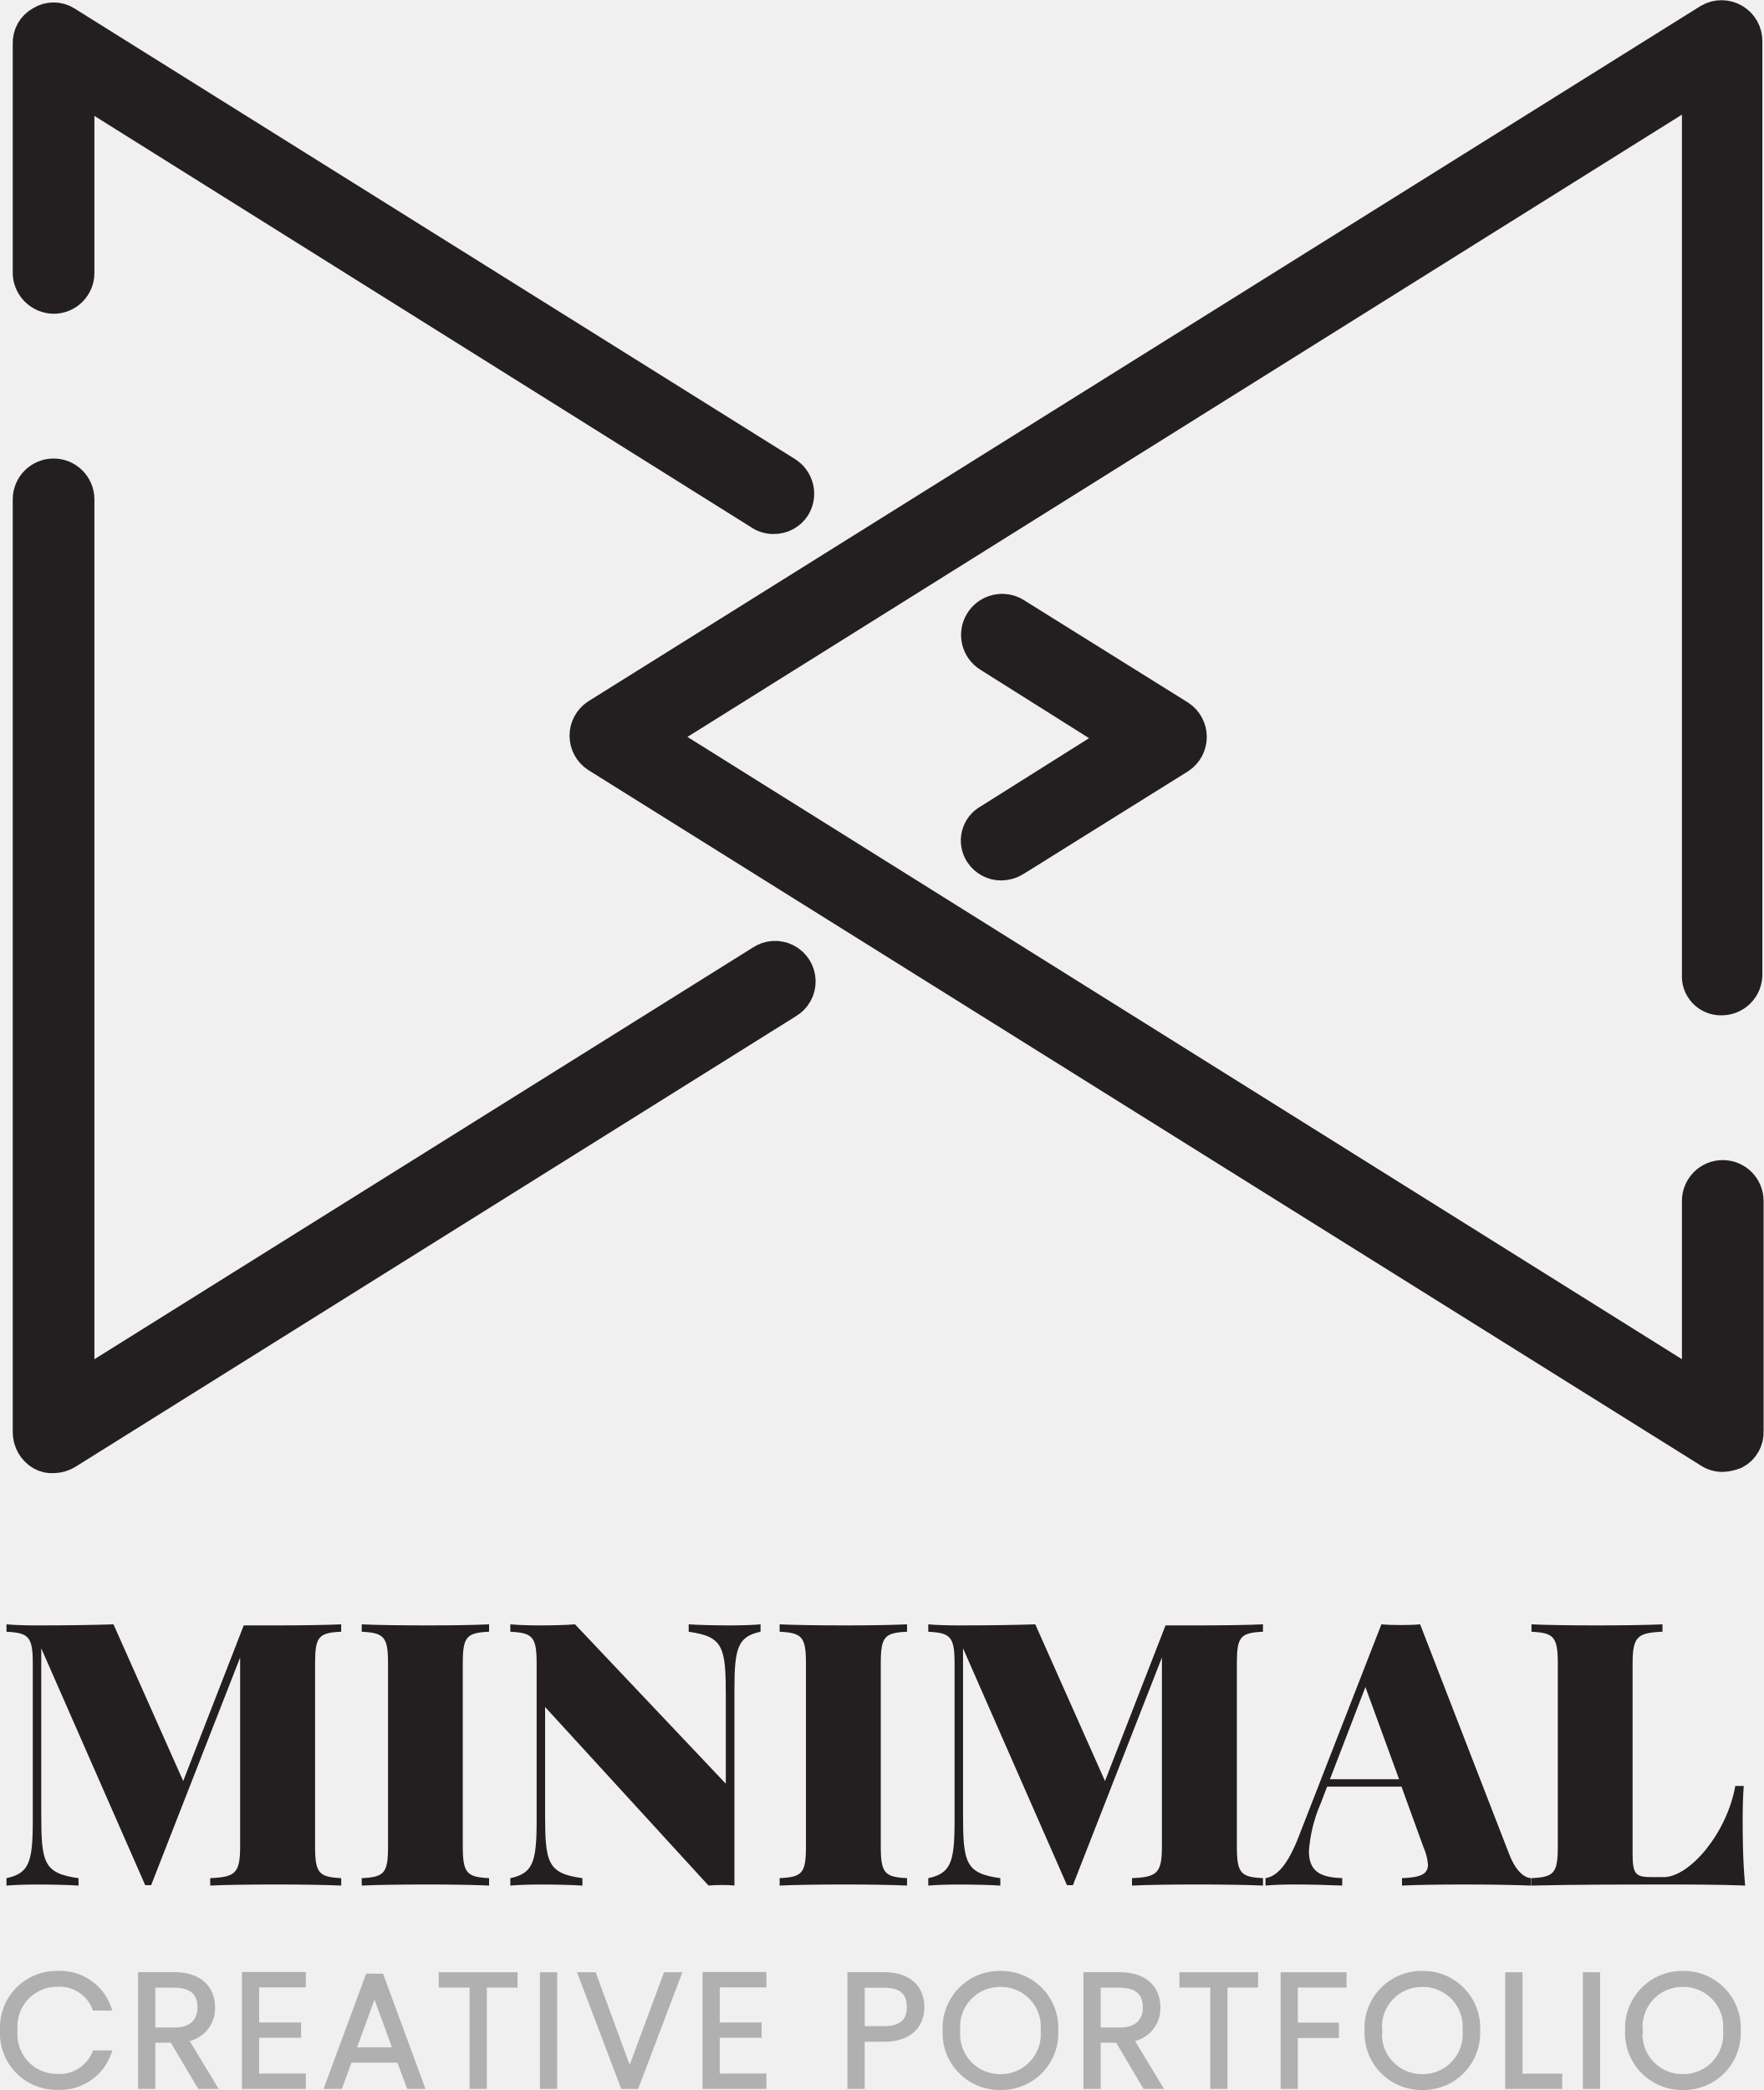
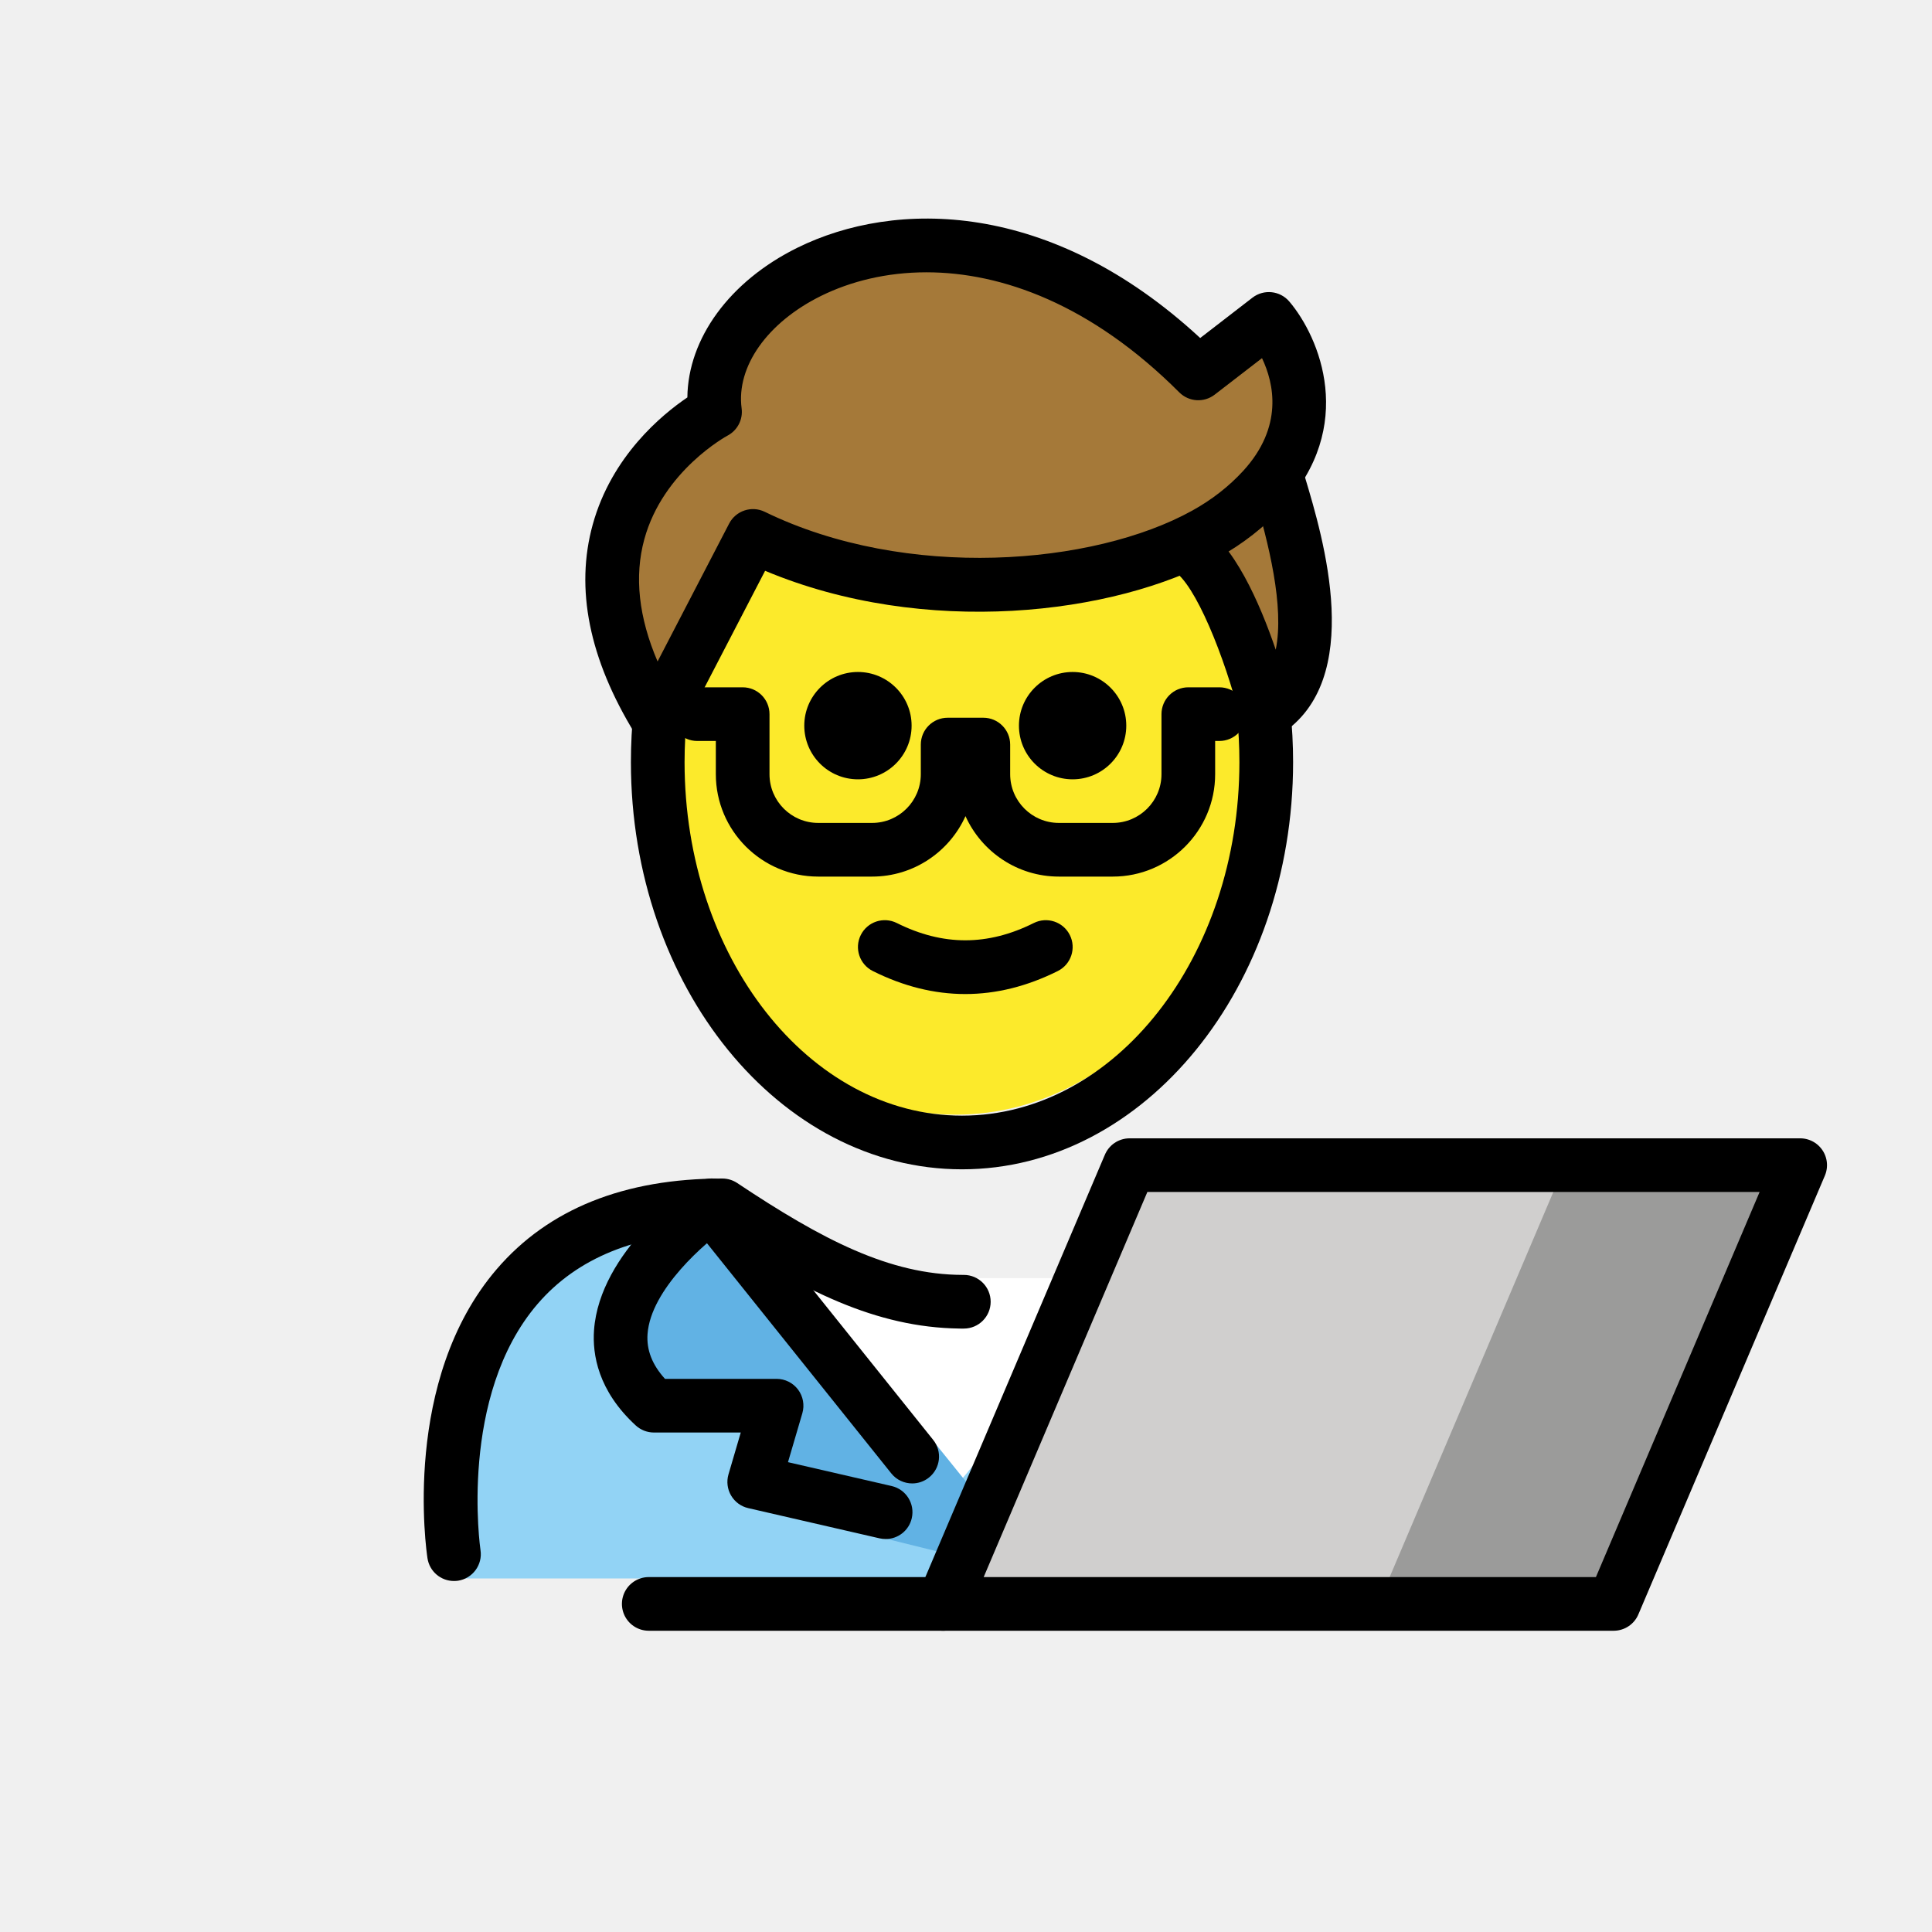
- <svg xmlns="http://www.w3.org/2000/svg" width="142.53" height="168.913" viewBox="0 0 142.53 168.913">
-   <g id="logo" transform="translate(-249.47 -451.942)">
-     <g id="logos" transform="translate(116.9 8.5)">
-       <g id="objetcs">
-         <g id="Group_2" data-name="Group 2">
-           <path id="Path_8" data-name="Path 8" d="M136.9,467.3a1.793,1.793,0,0,0,1.8-1.8V450.1l55.4,34.7a1.689,1.689,0,0,0,1,.3,1.763,1.763,0,0,0,1.5-.8,1.808,1.808,0,0,0-.6-2.5l-58.2-36.4a1.672,1.672,0,0,0-1.8,0,1.7,1.7,0,0,0-.9,1.6v18.6A1.845,1.845,0,0,0,136.9,467.3Z" fill="#231f20" stroke="#231f20" stroke-width="3" />
-           <path id="Path_9" data-name="Path 9" d="M212,512.3a1.763,1.763,0,0,0,1.5.8,1.929,1.929,0,0,0,1-.3l13.3-8.3a1.806,1.806,0,0,0,0-3l-13.3-8.3a1.818,1.818,0,0,0-1.9,3.1l10.8,6.8-10.8,6.8A1.674,1.674,0,0,0,212,512.3Z" fill="#231f20" stroke="#231f20" stroke-width="3" />
-           <path id="Path_10" data-name="Path 10" d="M194.2,521.3,138.7,556V483.8a1.8,1.8,0,0,0-3.6,0v75.4a1.893,1.893,0,0,0,.9,1.6,1.486,1.486,0,0,0,.9.2,1.929,1.929,0,0,0,1-.3l58.2-36.4a1.777,1.777,0,1,0-1.9-3Z" fill="#231f20" stroke="#231f20" stroke-width="3" />
-           <path id="Path_11" data-name="Path 11" d="M271.7,524a1.792,1.792,0,0,0,1.8-1.8V446.8a1.8,1.8,0,0,0-2.7-1.6l-89.9,56.2a1.806,1.806,0,0,0,0,3l89.9,56.2a1.689,1.689,0,0,0,1,.3,2.919,2.919,0,0,0,.9-.2,1.7,1.7,0,0,0,.9-1.6V540.5a1.8,1.8,0,0,0-3.6,0V556l-84.7-53L270,450v72.2A1.653,1.653,0,0,0,271.7,524Z" fill="#231f20" stroke="#231f20" stroke-width="3" />
-         </g>
-       </g>
-     </g>
-     <path id="Path_13" data-name="Path 13" d="M28.092-24.78c-1.223.058-3.3.087-5.285.087H20.216L15.324-12.114,9.69-24.78c-1.718.058-3.873.087-6.173.087-.888,0-1.878-.029-2.475-.087v.6c1.791.087,2.126.393,2.126,2.562v12.71c0,3.363-.306,4.251-2.126,4.644v.6c.6-.058,1.587-.087,2.475-.087,1.106,0,2.548.029,3.348.087v-.6C4.027-4.66,3.852-5.519,3.852-9.508V-22.844L12.253-3.7h.48l7.192-18.4V-6.829c0,2.169-.393,2.475-2.417,2.562v.6c1.136-.058,3.159-.087,5.3-.087,1.98,0,4.062.029,5.285.087v-.6c-1.791-.087-2.111-.393-2.111-2.562V-21.621c0-2.169.291-2.475,2.111-2.562Zm11.953,0c-1.165.058-3.13.087-4.979.087-2.155,0-4.178-.029-5.314-.087v.6c1.791.087,2.126.393,2.126,2.562V-6.829c0,2.169-.306,2.475-2.126,2.562v.6c1.136-.058,3.159-.087,5.314-.087,1.849,0,3.814.029,4.979.087v-.6c-1.791-.087-2.126-.393-2.126-2.562V-21.621c0-2.169.306-2.475,2.126-2.562Zm21.94,0c-.6.058-1.587.087-2.475.087-1.106,0-2.533-.029-3.334-.087v.6c2.824.393,3,1.252,3,5.241V-11.9L46.989-24.78c-.742.058-1.762.087-2.752.087-.888,0-1.878-.029-2.475-.087v.6c1.791.087,2.126.393,2.126,2.562v12.71c0,3.363-.306,4.251-2.126,4.644v.6c.6-.058,1.587-.087,2.475-.087,1.106,0,2.548.029,3.348.087v-.6c-2.839-.393-3.014-1.252-3.014-5.241V-18.1L57.777-3.67c.393-.029.757-.044,1.121-.044s.684.015.975.044V-19.539c0-3.363.291-4.251,2.111-4.644Zm11.836,0c-1.165.058-3.13.087-4.979.087-2.155,0-4.178-.029-5.314-.087v.6c1.791.087,2.126.393,2.126,2.562V-6.829c0,2.169-.306,2.475-2.126,2.562v.6c1.136-.058,3.159-.087,5.314-.087,1.849,0,3.814.029,4.979.087v-.6C72.03-4.355,71.7-4.66,71.7-6.829V-21.621c0-2.169.306-2.475,2.126-2.562Zm28.768,0c-1.223.058-3.3.087-5.285.087H94.713L89.821-12.114,84.187-24.78c-1.718.058-3.873.087-6.173.087-.888,0-1.878-.029-2.475-.087v.6c1.791.087,2.126.393,2.126,2.562v12.71c0,3.363-.306,4.251-2.126,4.644v.6c.6-.058,1.587-.087,2.475-.087,1.106,0,2.548.029,3.348.087v-.6c-2.839-.393-3.014-1.252-3.014-5.241V-22.844L86.749-3.7h.48l7.192-18.4V-6.829c0,2.169-.393,2.475-2.417,2.562v.6c1.136-.058,3.159-.087,5.3-.087,1.98,0,4.062.029,5.285.087v-.6c-1.791-.087-2.111-.393-2.111-2.562V-21.621c0-2.169.291-2.475,2.111-2.562Zm12.7,0c-.466.044-1.019.058-1.558.058s-1.092-.015-1.572-.058L105.53-7.761c-.946,2.475-1.82,3.348-2.737,3.494v.6c.6-.058,1.514-.087,2.3-.087,1.369,0,2.417.029,3.9.087v-.6c-1.587-.058-2.693-.422-2.693-2.169a11.708,11.708,0,0,1,.961-3.887l.51-1.339h6.013l1.776,4.892a4.344,4.344,0,0,1,.364,1.412c0,.815-.684,1.034-2.1,1.092v.6c1.063-.058,2.985-.087,5.008-.087,1.965,0,3.989.029,5.43.087v-.6c-.539-.029-1.223-.539-1.762-1.907Zm-1.7,12.52H108l2.868-7.454Zm21.285-12.52c-1.223.058-3.3.087-5.27.087-2.155,0-4.178-.029-5.314-.087v.6c1.791.087,2.126.393,2.126,2.562V-6.829c0,2.169-.306,2.475-2.126,2.562v.6c3.465-.087,8.3-.087,10.439-.087,1.995,0,4.8,0,6.828.087-.2-2.082-.2-4.266-.2-5.314s.029-2.024.087-2.737h-.684c-.684,3.843-3.7,7.367-5.78,7.367h-.99c-1.281,0-1.529-.233-1.529-1.878V-21.621c0-2.169.393-2.475,2.417-2.562Z" transform="translate(248.952 608)" fill="#231e20" />
-     <path id="Path_12" data-name="Path 12" d="M.72-6.043A4.319,4.319,0,0,0,5.09-1.494,4.137,4.137,0,0,0,9.2-4.178H8.157a3.124,3.124,0,0,1-3.067,1.9,3.448,3.448,0,0,1-3.45-3.77A3.452,3.452,0,0,1,5.09-9.826,3.108,3.108,0,0,1,8.157-7.9H9.2A4.125,4.125,0,0,0,5.09-10.605,4.33,4.33,0,0,0,.72-6.043ZM16.68-7.909c0,1.086-.652,1.878-2.108,1.878h-1.8V-9.749h1.789C16.067-9.749,16.68-9.033,16.68-7.909Zm-4.8-2.594v8.932h.894V-5.3h1.648l2.211,3.731H17.7l-2.3-3.8a2.465,2.465,0,0,0,2.2-2.543c0-1.47-.971-2.594-3.041-2.594Zm13.059-.013H20.271v8.945h4.664v-.741h-3.77V-5.7h3.386v-.741H21.165V-9.774h3.77Zm8.613,8.945h.946l-3.246-8.817H30.238L26.979-1.571h.946L28.7-3.692h4.064ZM32.5-4.433H28.973l1.763-4.83Zm3.68-5.329h2.492v8.191h.894V-9.762h2.479V-10.5H36.18Zm8.178,8.191h.894V-10.5h-.894Zm7-.971L48.434-10.5h-.971l3.386,8.932h1.022L55.258-10.5h-.946Zm10.8-7.974H57.494v8.945h4.664v-.741h-3.77V-5.7h3.386v-.741H58.389V-9.774h3.77Zm7.948,4.37v-3.6h1.8c1.508,0,2.1.664,2.1,1.815,0,1.1-.588,1.789-2.1,1.789Zm4.817-1.789c0-1.47-.946-2.568-3.016-2.568h-2.7v8.932h.894V-5.379h1.8C74-5.379,74.924-6.49,74.924-7.934ZM85.747-6.043a4.356,4.356,0,0,0-4.421-4.562A4.363,4.363,0,0,0,76.9-6.043a4.356,4.356,0,0,0,4.421,4.562A4.348,4.348,0,0,0,85.747-6.043Zm-7.923,0a3.465,3.465,0,0,1,3.5-3.77,3.465,3.465,0,0,1,3.5,3.77,3.476,3.476,0,0,1-3.5,3.782A3.476,3.476,0,0,1,77.824-6.043ZM93.082-7.909c0,1.086-.652,1.878-2.108,1.878h-1.8V-9.749H90.96C92.468-9.749,93.082-9.033,93.082-7.909Zm-4.8-2.594v8.932h.894V-5.3H90.82l2.211,3.731H94.1l-2.3-3.8A2.465,2.465,0,0,0,94-7.909c0-1.47-.971-2.594-3.041-2.594Zm7.756.741h2.492v8.191h.894V-9.762H101.9V-10.5H96.033Zm8.178,8.191h.894V-5.685h3.322v-.741h-3.322V-9.762h3.936V-10.5h-4.83Zm15.628-4.472a4.356,4.356,0,0,0-4.421-4.562A4.363,4.363,0,0,0,111-6.043a4.356,4.356,0,0,0,4.421,4.562A4.348,4.348,0,0,0,119.839-6.043Zm-7.923,0a3.465,3.465,0,0,1,3.5-3.77,3.465,3.465,0,0,1,3.5,3.77,3.476,3.476,0,0,1-3.5,3.782A3.476,3.476,0,0,1,111.917-6.043ZM122.37-10.5v8.932h4.1V-2.3h-3.207v-8.2Zm6.274,8.932h.894V-10.5h-.894ZM140.9-6.043a4.356,4.356,0,0,0-4.421-4.562,4.363,4.363,0,0,0-4.421,4.562,4.356,4.356,0,0,0,4.421,4.562A4.348,4.348,0,0,0,140.9-6.043Zm-7.923,0a3.465,3.465,0,0,1,3.5-3.77,3.465,3.465,0,0,1,3.5,3.77,3.476,3.476,0,0,1-3.5,3.782A3.476,3.476,0,0,1,132.976-6.043Z" transform="translate(249 622.086)" fill="#b0b0b0" stroke="#b0b0b0" stroke-width="0.5" />
+ <svg xmlns="http://www.w3.org/2000/svg" id="emoji" viewBox="0 0 72 72" version="1.1">
+   <g id="color">
+     <path fill="#92D3F5" d="M17.283,58.824c0,0-2-13.5,10-13.5c3.192,2.128,5.926,3.598,9,3.592h-0.125 c3.074,0.006,4.708-2.164,7.9-4.292c15.57-0,11.5,14.2,11.5,14.2" />
+     <polygon fill="#FFFFFF" points="35.537,55.498 32.298,51.566 29.059,47.634 35.537,47.634 42.015,47.634 38.776,51.566" />
+     <path fill="#61B2E4" d="M26.53,44.92c0,0-5.9,4.027-2.161,7.467h4.573l-0.834,3.742l7.892,1.952l0.29-2.506 l-8.361-10.364" />
+     <polygon fill="#D0CFCE" points="67.087,43.422 60.137,59.773 35.147,59.773 42.097,43.422" />
+     <polygon fill="#9B9B9A" points="67.303,43.422 60.353,59.773 60.133,59.773 51.363,59.773 58.313,43.422 67.083,43.422" />
+   </g>
+   <g id="hair">
+     <path fill="#A57939" d="M47.676,18.072c0.903,3.011,1.817,6.971-0.487,8.454c0,0-1.298-5.192-2.97-6.124" />
+     <path fill="#A57939" d="M28.062,19.972c5.51,2.685,12.775,2.195,16.858-0.07c0.807-0.447,1.528-1.003,2.142-1.672 c2.916-3.177,0.226-6.345,0.226-6.345l-2.631,2.03c-8.835-8.835-18.672-3.587-18.009,1.433 c0,0-6.945,3.623-2.135,11.463L28.062,19.972z" />
+   </g>
+   <g id="skin">
+     <path fill="#FCEA2B" d="M44.919,19.902c-4.083,2.264-11.348,2.755-16.858,0.07l-3.55,6.84 c-0.071-0.116-0.131-0.228-0.197-0.342c-0.015,0.298-0.036,0.594-0.036,0.897c0,7.828,5.077,14.173,11.339,14.173 s11.339-6.346,11.339-14.173c0-2.81-0.663-5.423-1.791-7.626C45.08,19.792,45.006,19.855,44.919,19.902z" />
+   </g>
+   <g id="skin-shadow" />
+   <g id="line">
+     <path d="M16.917,58.919c-0.484,0.001-0.91-0.352-0.986-0.847c-0.041-0.27-0.973-6.633,2.581-10.775 c1.923-2.241,4.751-3.377,8.407-3.377c0.197,0,0.391,0.059,0.555,0.168c3.163,2.108,5.676,3.418,8.405,3.424h0.04 c0.552,0,0.999,0.447,1,0.999c0.001,0.552-0.446,1-0.998,1.001c-0.001,0-0.001,0-0.002,0H35.916 c-0.011-0.001-0.025-0.001-0.038,0h-0.084c-0.015,0-0.03,0-0.045-0.001c-3.099-0.042-5.816-1.402-9.127-3.588 c-2.897,0.057-5.11,0.954-6.586,2.669c-2.956,3.437-2.138,9.12-2.129,9.178c0.083,0.545-0.292,1.055-0.838,1.139 C17.019,58.916,16.968,58.919,16.917,58.919z" />
+     <path d="M33.996,55.283c-0.294,0-0.584-0.128-0.781-0.375l-7.265-9.071c-0.346-0.431-0.276-1.06,0.155-1.405 c0.433-0.349,1.062-0.275,1.405,0.155l7.265,9.071c0.346,0.431,0.276,1.061-0.155,1.405 C34.435,55.212,34.215,55.283,33.996,55.283z" />
+     <path d="M33.007,57.355c-0.074,0-0.149-0.008-0.226-0.025l-4.897-1.127c-0.269-0.061-0.499-0.231-0.639-0.47 c-0.139-0.237-0.174-0.522-0.097-0.786l0.458-1.561h-3.237c-0.251,0-0.492-0.095-0.677-0.264 c-1.404-1.292-1.62-2.646-1.554-3.555c0.213-2.927,3.459-5.223,3.828-5.475c0.455-0.312,1.076-0.193,1.388,0.262 c0.311,0.455,0.195,1.077-0.26,1.39c-0.783,0.538-2.843,2.301-2.962,3.972c-0.042,0.592,0.171,1.141,0.65,1.67 h4.159c0.315,0,0.611,0.148,0.801,0.4c0.188,0.253,0.247,0.579,0.159,0.881l-0.535,1.824l3.863,0.889 c0.538,0.124,0.874,0.66,0.75,1.199C33.874,57.042,33.462,57.355,33.007,57.355z" />
+     <polygon fill="none" stroke="#000000" stroke-linecap="round" stroke-linejoin="round" stroke-miterlimit="10" stroke-width="2" points="35.147,59.773 60.137,59.773 67.087,43.422 42.097,43.422" />
+     <line x1="24.177" x2="35.147" y1="59.773" y2="59.773" fill="none" stroke="#000000" stroke-linecap="round" stroke-linejoin="round" stroke-miterlimit="10" stroke-width="2" />
+     <path d="M41.973,27.043c0,1.105-0.896,2-2,2s-2-0.895-2-2c0-1.103,0.896-2,2-2S41.973,25.939,41.973,27.043" />
+     <path d="M33.973,27.043c0,1.105-0.896,2-2,2s-2-0.895-2-2c0-1.103,0.896-2,2-2S33.973,25.939,33.973,27.043" />
+     <path d="M35.973,37.045c-1.152,0-2.304-0.286-3.447-0.858c-0.494-0.247-0.694-0.848-0.447-1.342 c0.247-0.494,0.846-0.694,1.342-0.447c1.718,0.859,3.388,0.859,5.106,0c0.495-0.247,1.095-0.046,1.342,0.447 c0.247,0.494,0.047,1.095-0.447,1.342C38.276,36.759,37.125,37.045,35.973,37.045z" />
+     <path d="M35.851,43.577c-6.804,0-12.339-6.807-12.339-15.173c0-0.667,0.035-1.335,0.104-1.984 c0.058-0.549,0.559-0.948,1.1-0.888c0.55,0.058,0.947,0.551,0.889,1.1c-0.061,0.58-0.093,1.176-0.093,1.772 c0,7.264,4.638,13.173,10.339,13.173c5.7,0,10.338-5.909,10.338-13.173c0-0.587-0.03-1.181-0.092-1.764 c-0.057-0.549,0.343-1.041,0.892-1.098c0.553-0.061,1.041,0.342,1.099,0.891c0.067,0.652,0.102,1.315,0.102,1.971 C48.188,36.77,42.653,43.577,35.851,43.577z" />
+     <path d="M41.471,32.668h-2.008c-1.548,0-2.883-0.926-3.482-2.253c-0.598,1.327-1.933,2.253-3.48,2.253h-2.008 c-2.104,0-3.816-1.712-3.816-3.816v-1.238h-0.692c-0.553,0-1-0.448-1-1c0-0.552,0.447-1,1-1h1.692 c0.553,0,1,0.448,1,1v2.238c0,1.002,0.814,1.816,1.816,1.816h2.008c1.001,0,1.815-0.815,1.815-1.816v-1.104 c0-0.552,0.447-1,1-1h1.33c0.553,0,1,0.448,1,1v1.104c0,1.002,0.814,1.816,1.816,1.816h2.008 c1.001,0,1.815-0.815,1.815-1.816v-2.238c0-0.552,0.447-1,1-1h1.157c0.553,0,1,0.448,1,1c0,0.552-0.447,1-1,1h-0.157 v1.238C45.286,30.956,43.574,32.668,41.471,32.668z" />
+     <path fill="none" stroke="#000000" stroke-linecap="round" stroke-linejoin="round" stroke-miterlimit="10" stroke-width="2" d="M34.018,18.972" />
+     <path d="M47.188,27.526c-0.124,0-0.249-0.024-0.368-0.07c-0.3-0.119-0.523-0.374-0.602-0.687 c-0.575-2.296-1.69-5.049-2.486-5.493c-0.482-0.269-0.655-0.878-0.386-1.36 c0.269-0.482,0.877-0.657,1.36-0.387c1.265,0.705,2.242,2.942,2.837,4.683c0.328-1.605-0.265-3.981-0.826-5.853 c-0.158-0.529,0.142-1.087,0.671-1.245c0.53-0.158,1.087,0.142,1.245,0.671c0.677,2.257,2.263,7.543-0.904,9.582 C47.566,27.472,47.378,27.526,47.188,27.526z" />
+     <path d="M24.512,27.812c-0.347,0-0.67-0.18-0.853-0.477c-1.703-2.777-2.232-5.397-1.569-7.789 c0.704-2.547,2.574-4.091,3.526-4.735c0.023-2.194,1.57-4.33,4.101-5.579 c3.641-1.796,9.43-1.8,15.011,3.365l1.948-1.504c0.425-0.327,1.029-0.261,1.374,0.145 c1.127,1.328,2.526,4.641-0.251,7.668c-0.675,0.733-1.48,1.362-2.394,1.87 c-3.88,2.152-10.966,2.981-16.892,0.496l-3.113,6c-0.166,0.32-0.491,0.526-0.852,0.539 C24.535,27.812,24.523,27.812,24.512,27.812z M34.526,10.148c-1.49,0-2.828,0.338-3.925,0.878 c-2.005,0.99-3.168,2.635-2.963,4.192c0.056,0.416-0.156,0.823-0.528,1.018 c-0.021,0.011-2.4,1.301-3.099,3.864c-0.377,1.382-0.21,2.907,0.495,4.551l2.667-5.139 c0.25-0.48,0.835-0.676,1.326-0.439c5.279,2.574,12.249,1.998,15.934-0.045c0.728-0.403,1.363-0.899,1.892-1.474 c1.516-1.652,1.151-3.272,0.706-4.207l-1.764,1.361c-0.399,0.306-0.961,0.271-1.318-0.085 C40.668,11.341,37.328,10.148,34.526,10.148z" />
  </g>
</svg>
